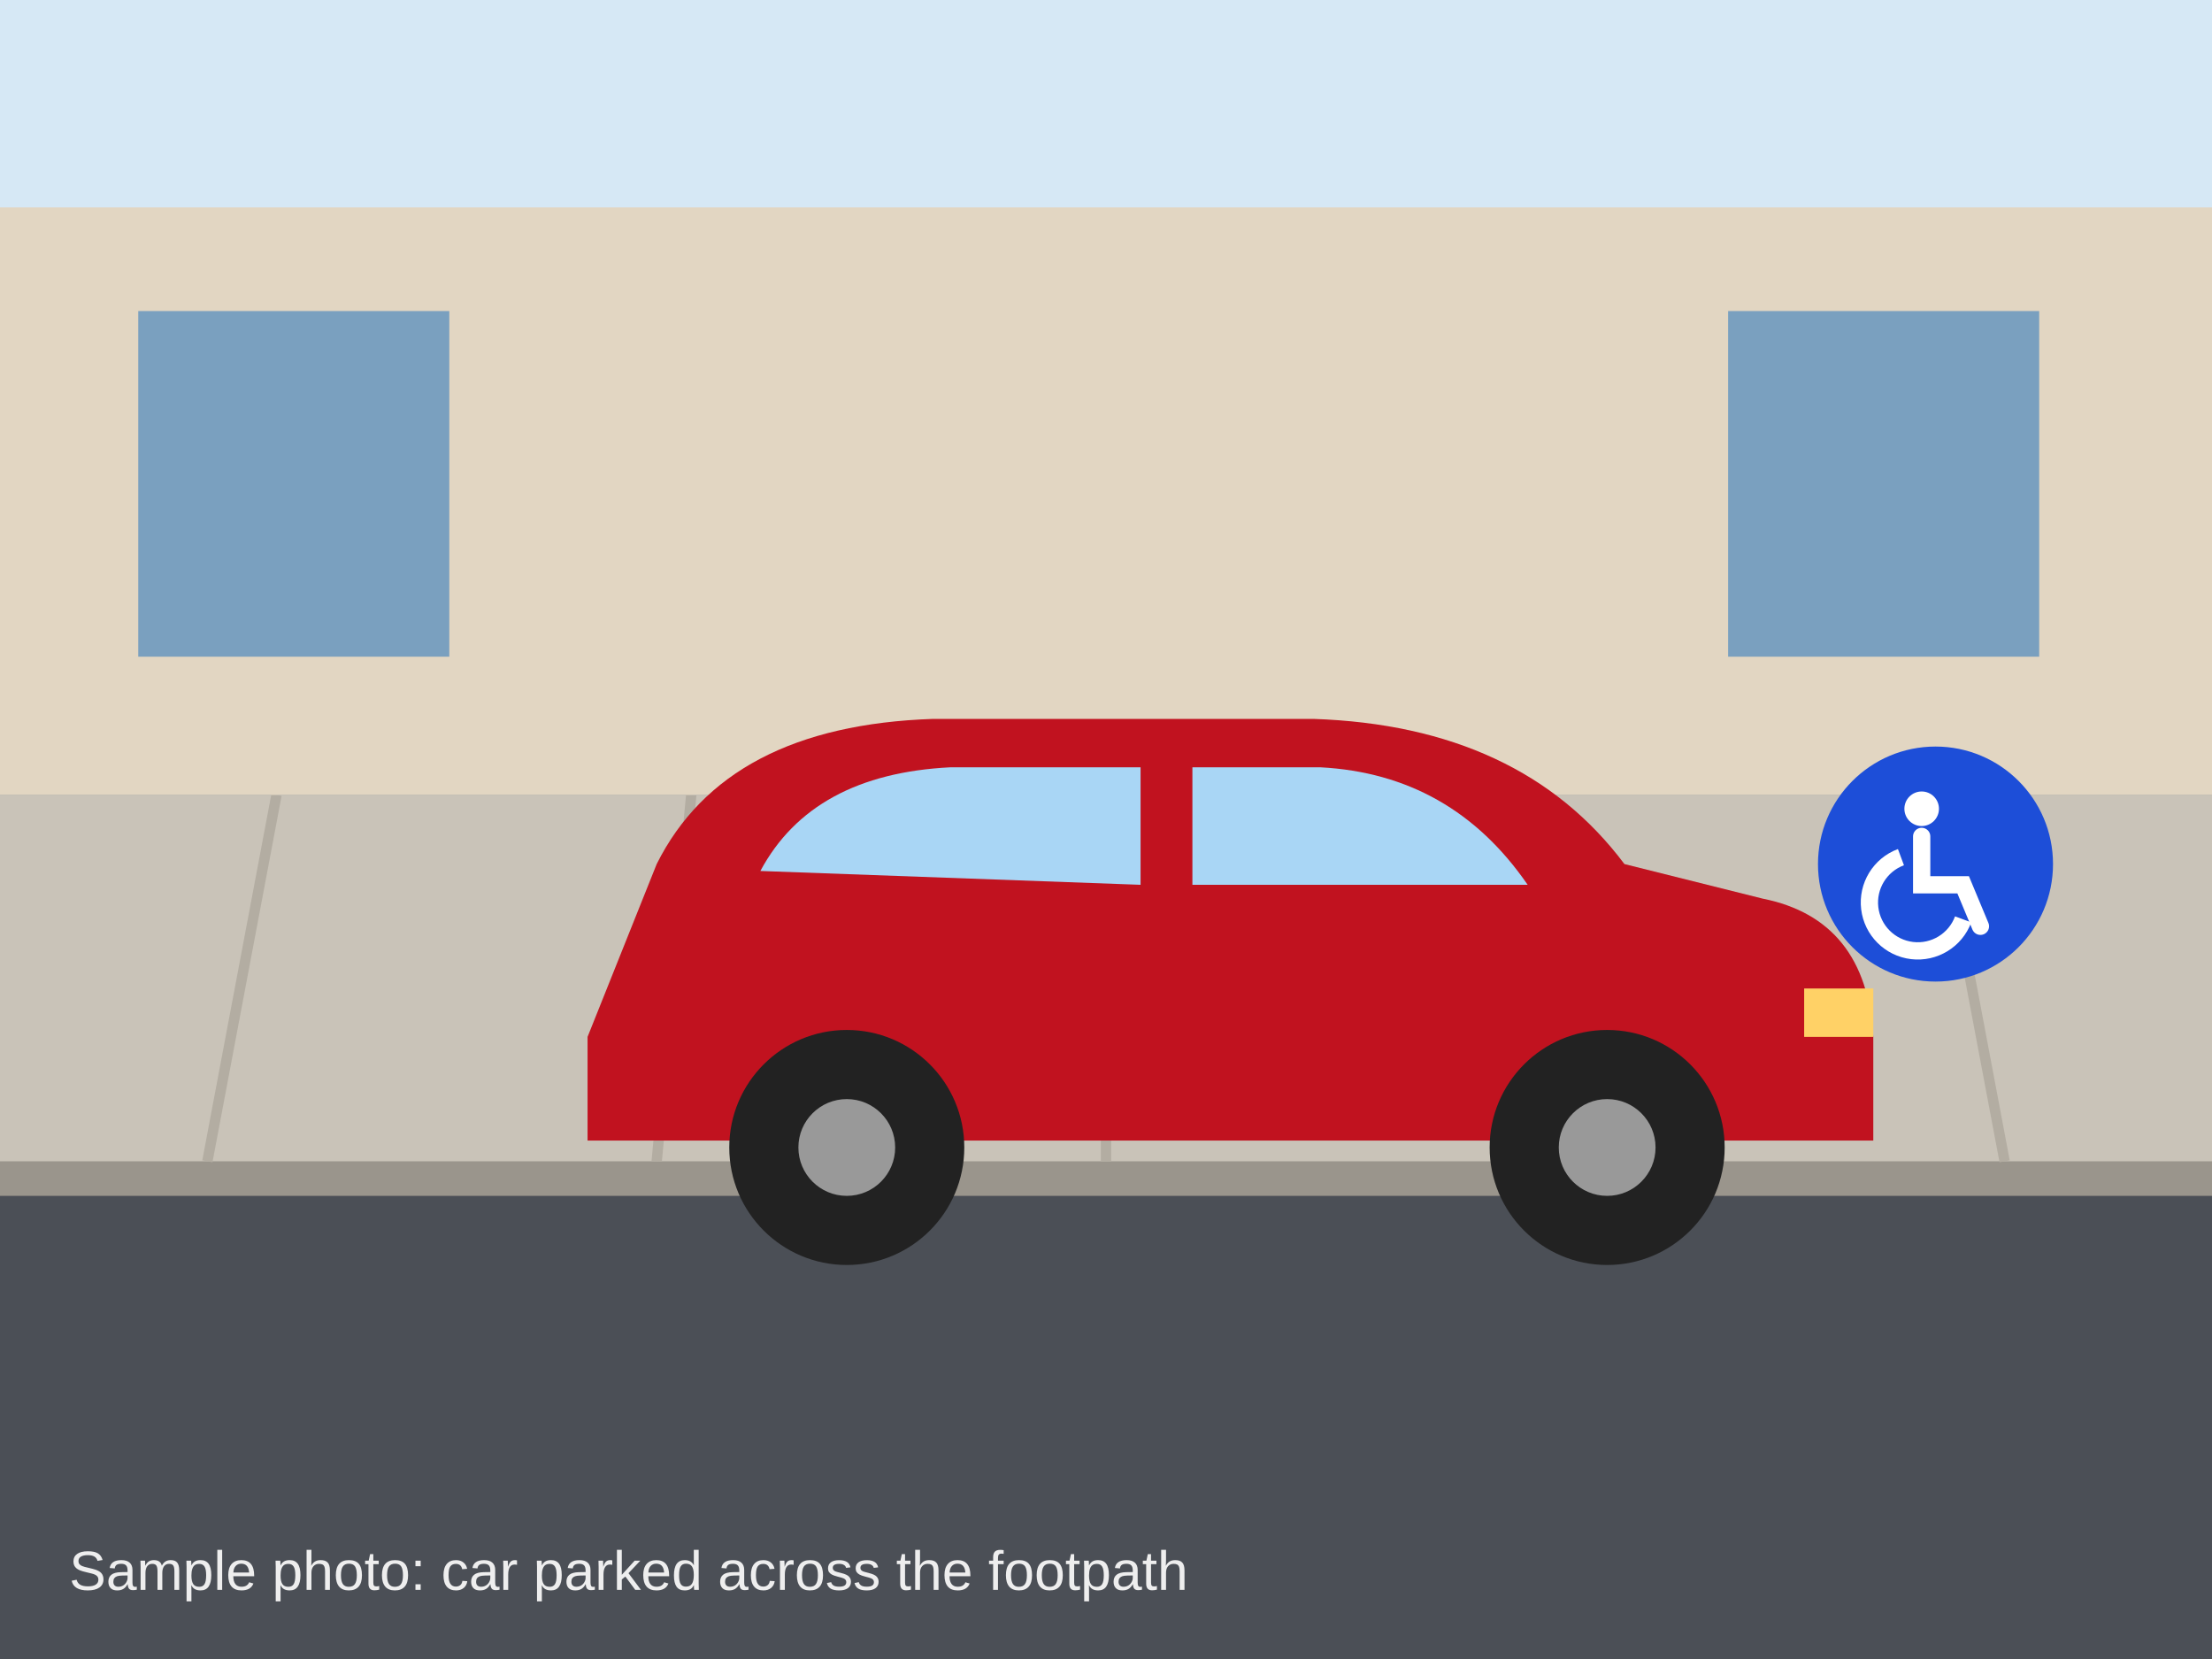
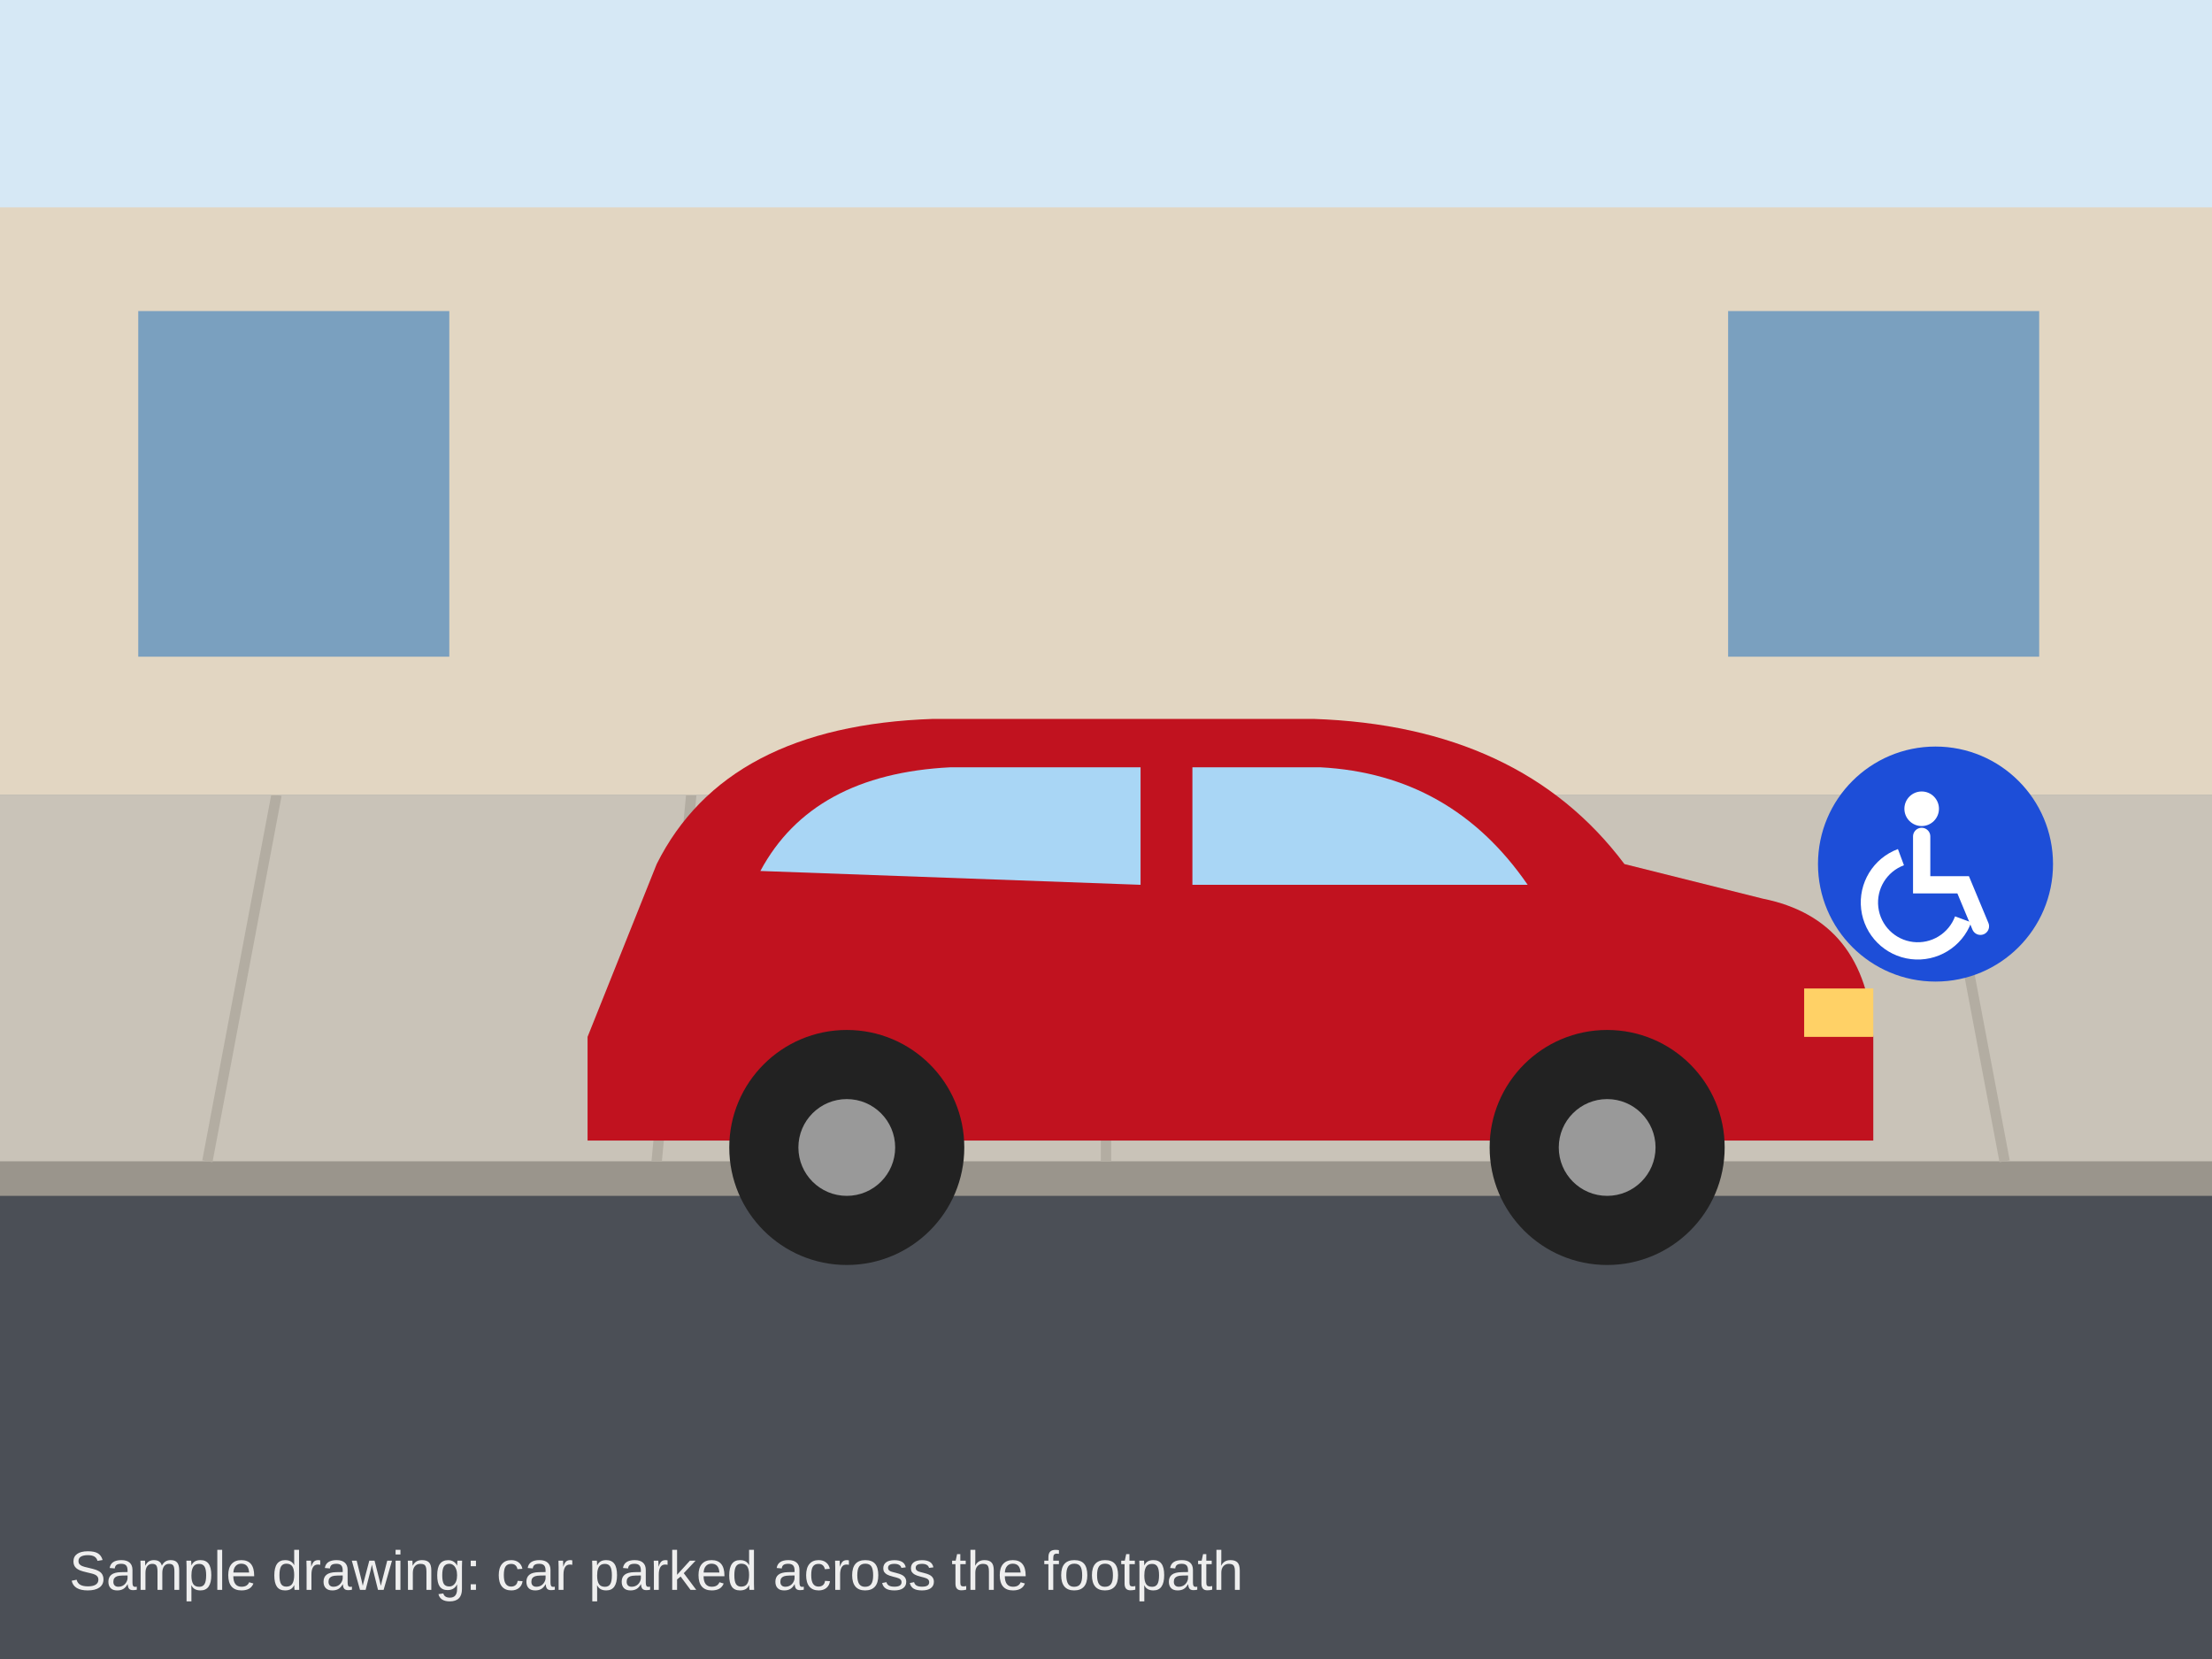
<svg xmlns="http://www.w3.org/2000/svg" width="640" height="480" viewBox="0 0 640 480">
  <rect width="640" height="480" fill="#d6e8f5" />
  <rect y="230" width="640" height="250" fill="#4b4f56" />
  <rect y="230" width="640" height="110" fill="#c9c3b8" />
  <rect y="336" width="640" height="10" fill="#9a958c" />
  <g stroke="#b3ada2" stroke-width="3">
    <line x1="80" y1="230" x2="60" y2="336" />
    <line x1="200" y1="230" x2="190" y2="336" />
    <line x1="320" y1="230" x2="320" y2="336" />
    <line x1="440" y1="230" x2="450" y2="336" />
    <line x1="560" y1="230" x2="580" y2="336" />
  </g>
  <rect x="0" y="60" width="640" height="170" fill="#e2d6c2" />
  <rect x="40" y="90" width="90" height="100" fill="#7aa0bf" />
  <rect x="500" y="90" width="90" height="100" fill="#7aa0bf" />
  <g transform="translate(150 190)">
    <path d="M20 110 L40 60 Q60 20 120 18 L230 18 Q290 20 320 60 L360 70 Q390 76 392 110 L392 140 L20 140 Z" fill="#c1121f" />
    <path d="M70 62 Q85 34 125 32 L180 32 L180 66 Z" fill="#a9d6f5" />
    <path d="M195 32 L232 32 Q270 34 292 66 L195 66 Z" fill="#a9d6f5" />
    <circle cx="95" cy="142" r="34" fill="#222" />
    <circle cx="95" cy="142" r="14" fill="#999" />
    <circle cx="315" cy="142" r="34" fill="#222" />
    <circle cx="315" cy="142" r="14" fill="#999" />
    <rect x="372" y="96" width="20" height="14" fill="#ffd166" />
  </g>
  <g transform="translate(560 250)">
    <circle r="34" fill="#1d4ed8" />
    <circle cx="-4" cy="-16" r="5" fill="#fff" />
    <path d="M-4 -8 v14 h12 l5 12" stroke="#fff" stroke-width="5" fill="none" stroke-linecap="round" />
    <path d="M-10 -2 a14 14 0 1 0 18 18" stroke="#fff" stroke-width="5" fill="none" />
  </g>
-   <text x="20" y="460" font-family="Arial, sans-serif" font-size="16" fill="#eeeeee">Sample photo: car parked across the footpath</text>
+   <text x="20" y="460" font-family="Arial, sans-serif" font-size="16" fill="#eeeeee">Sample drawing: car parked across the footpath</text>
</svg>
